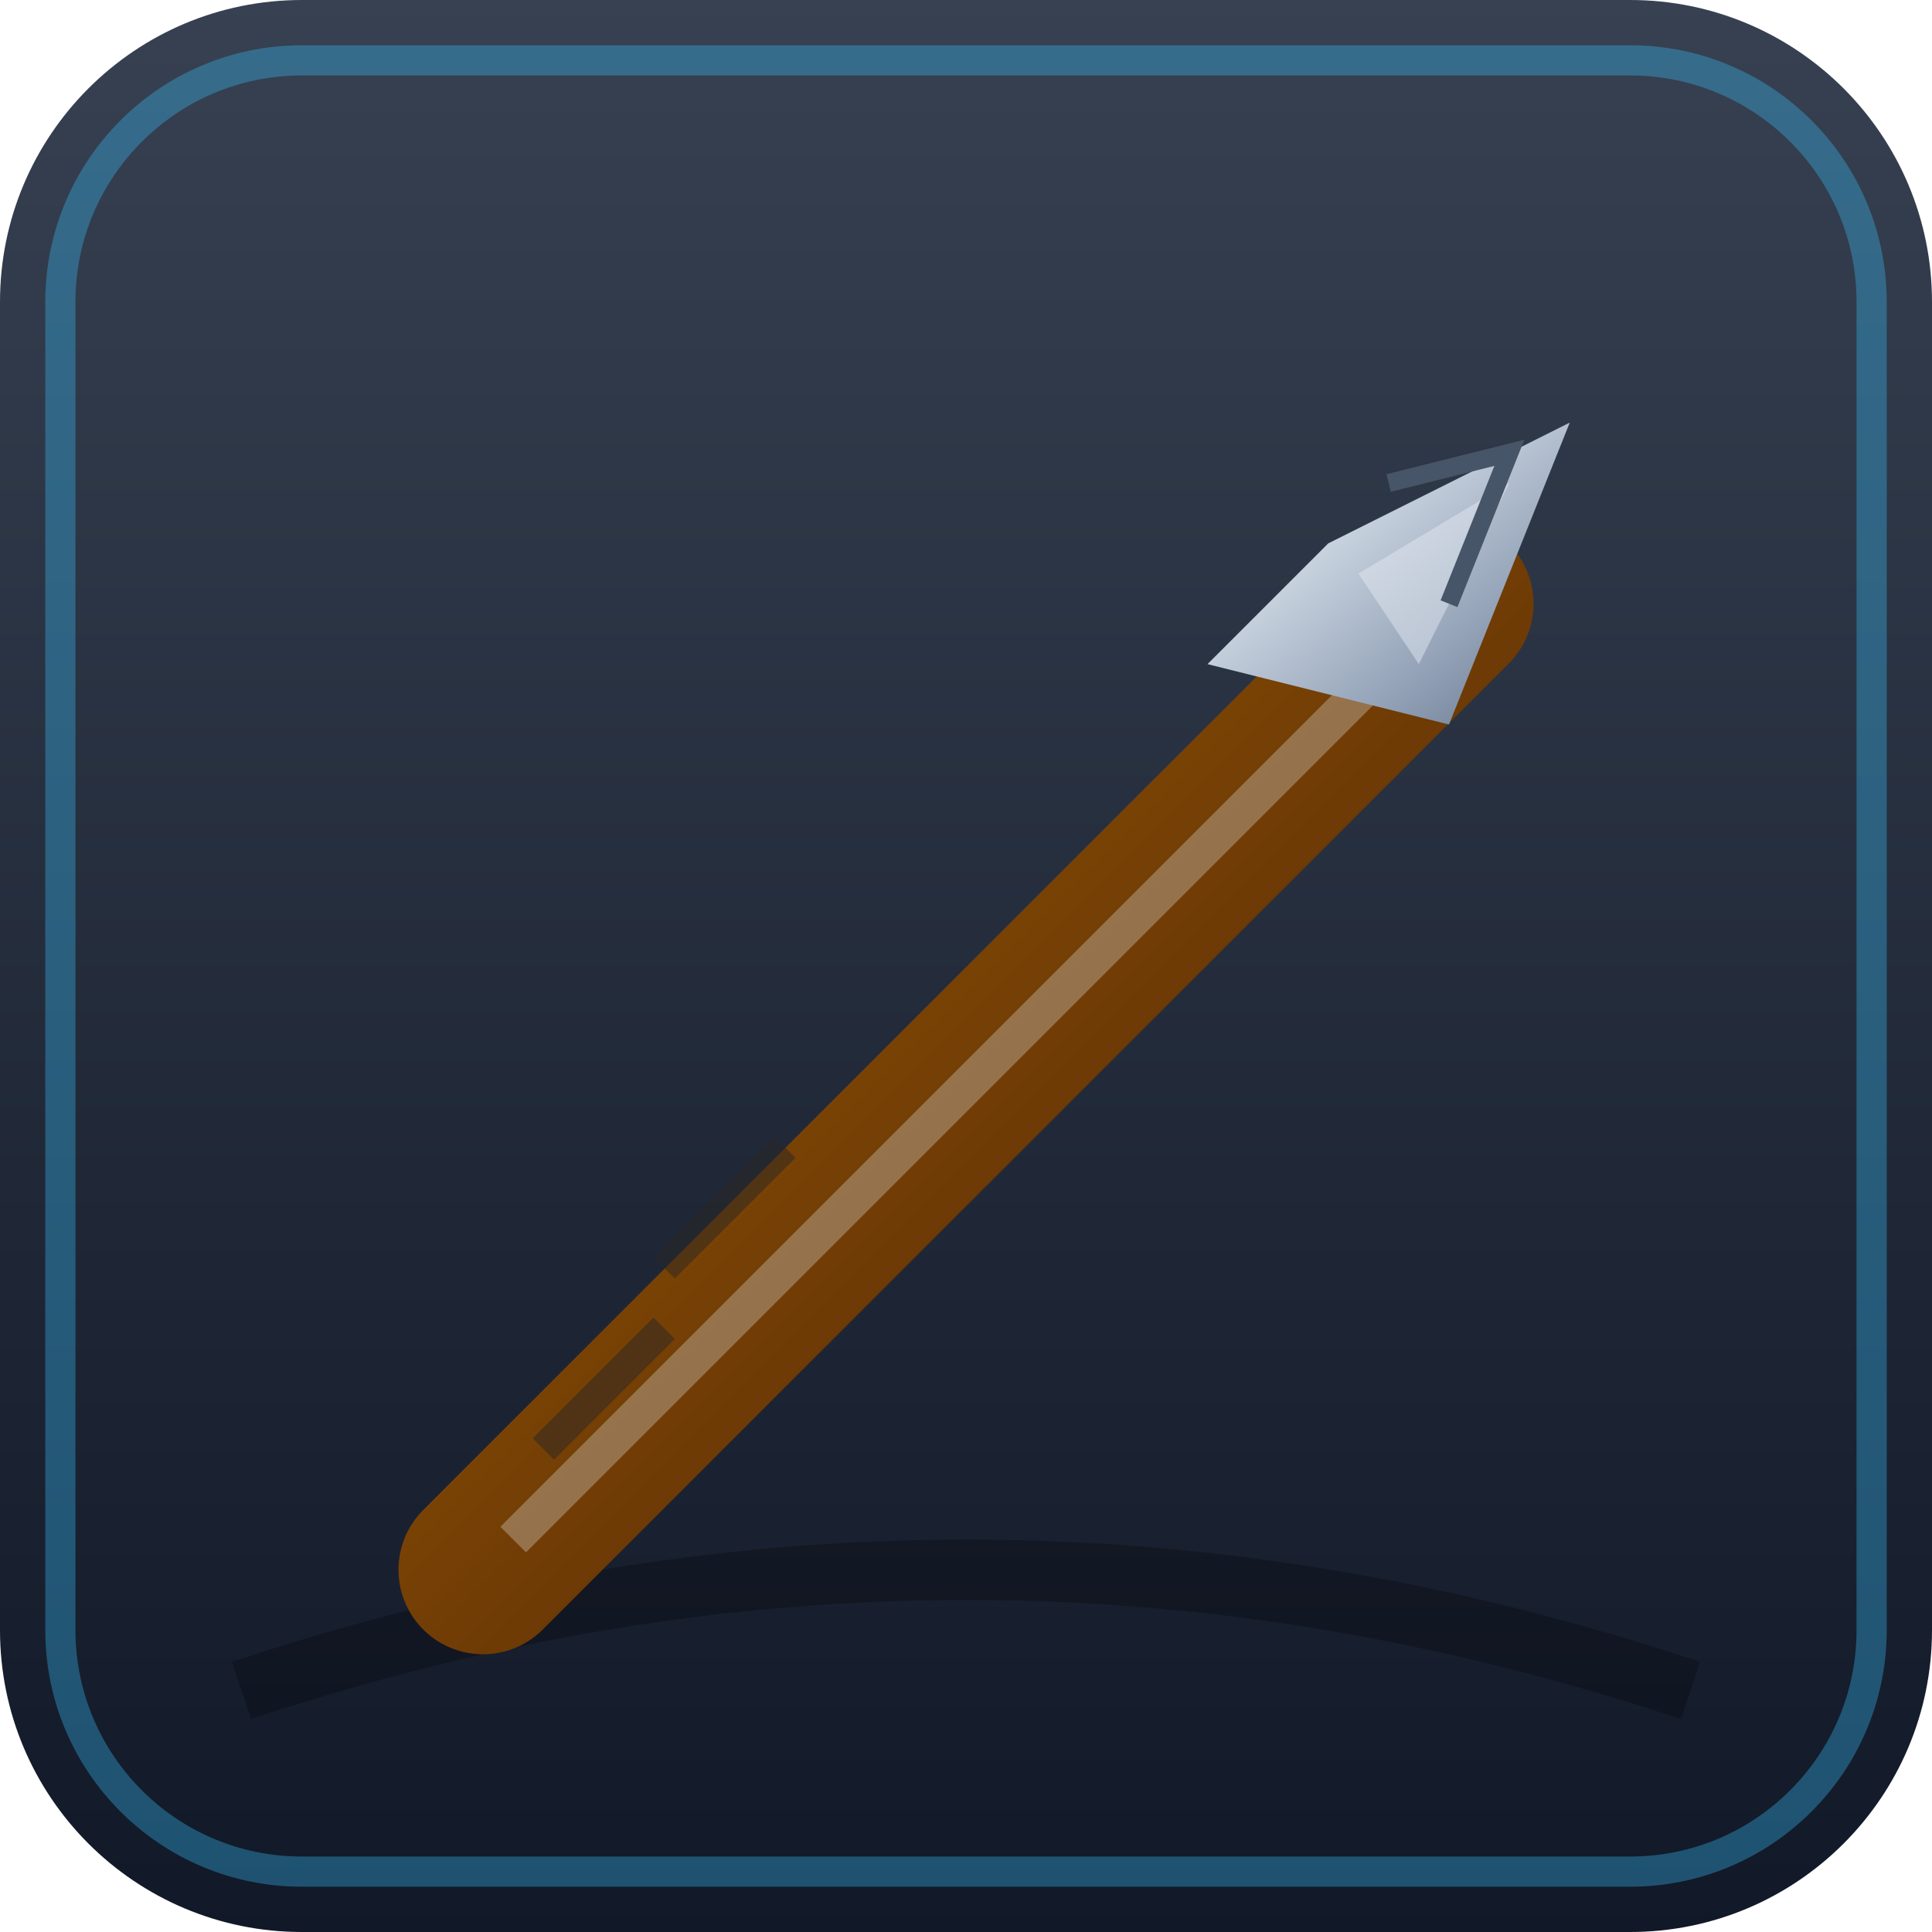
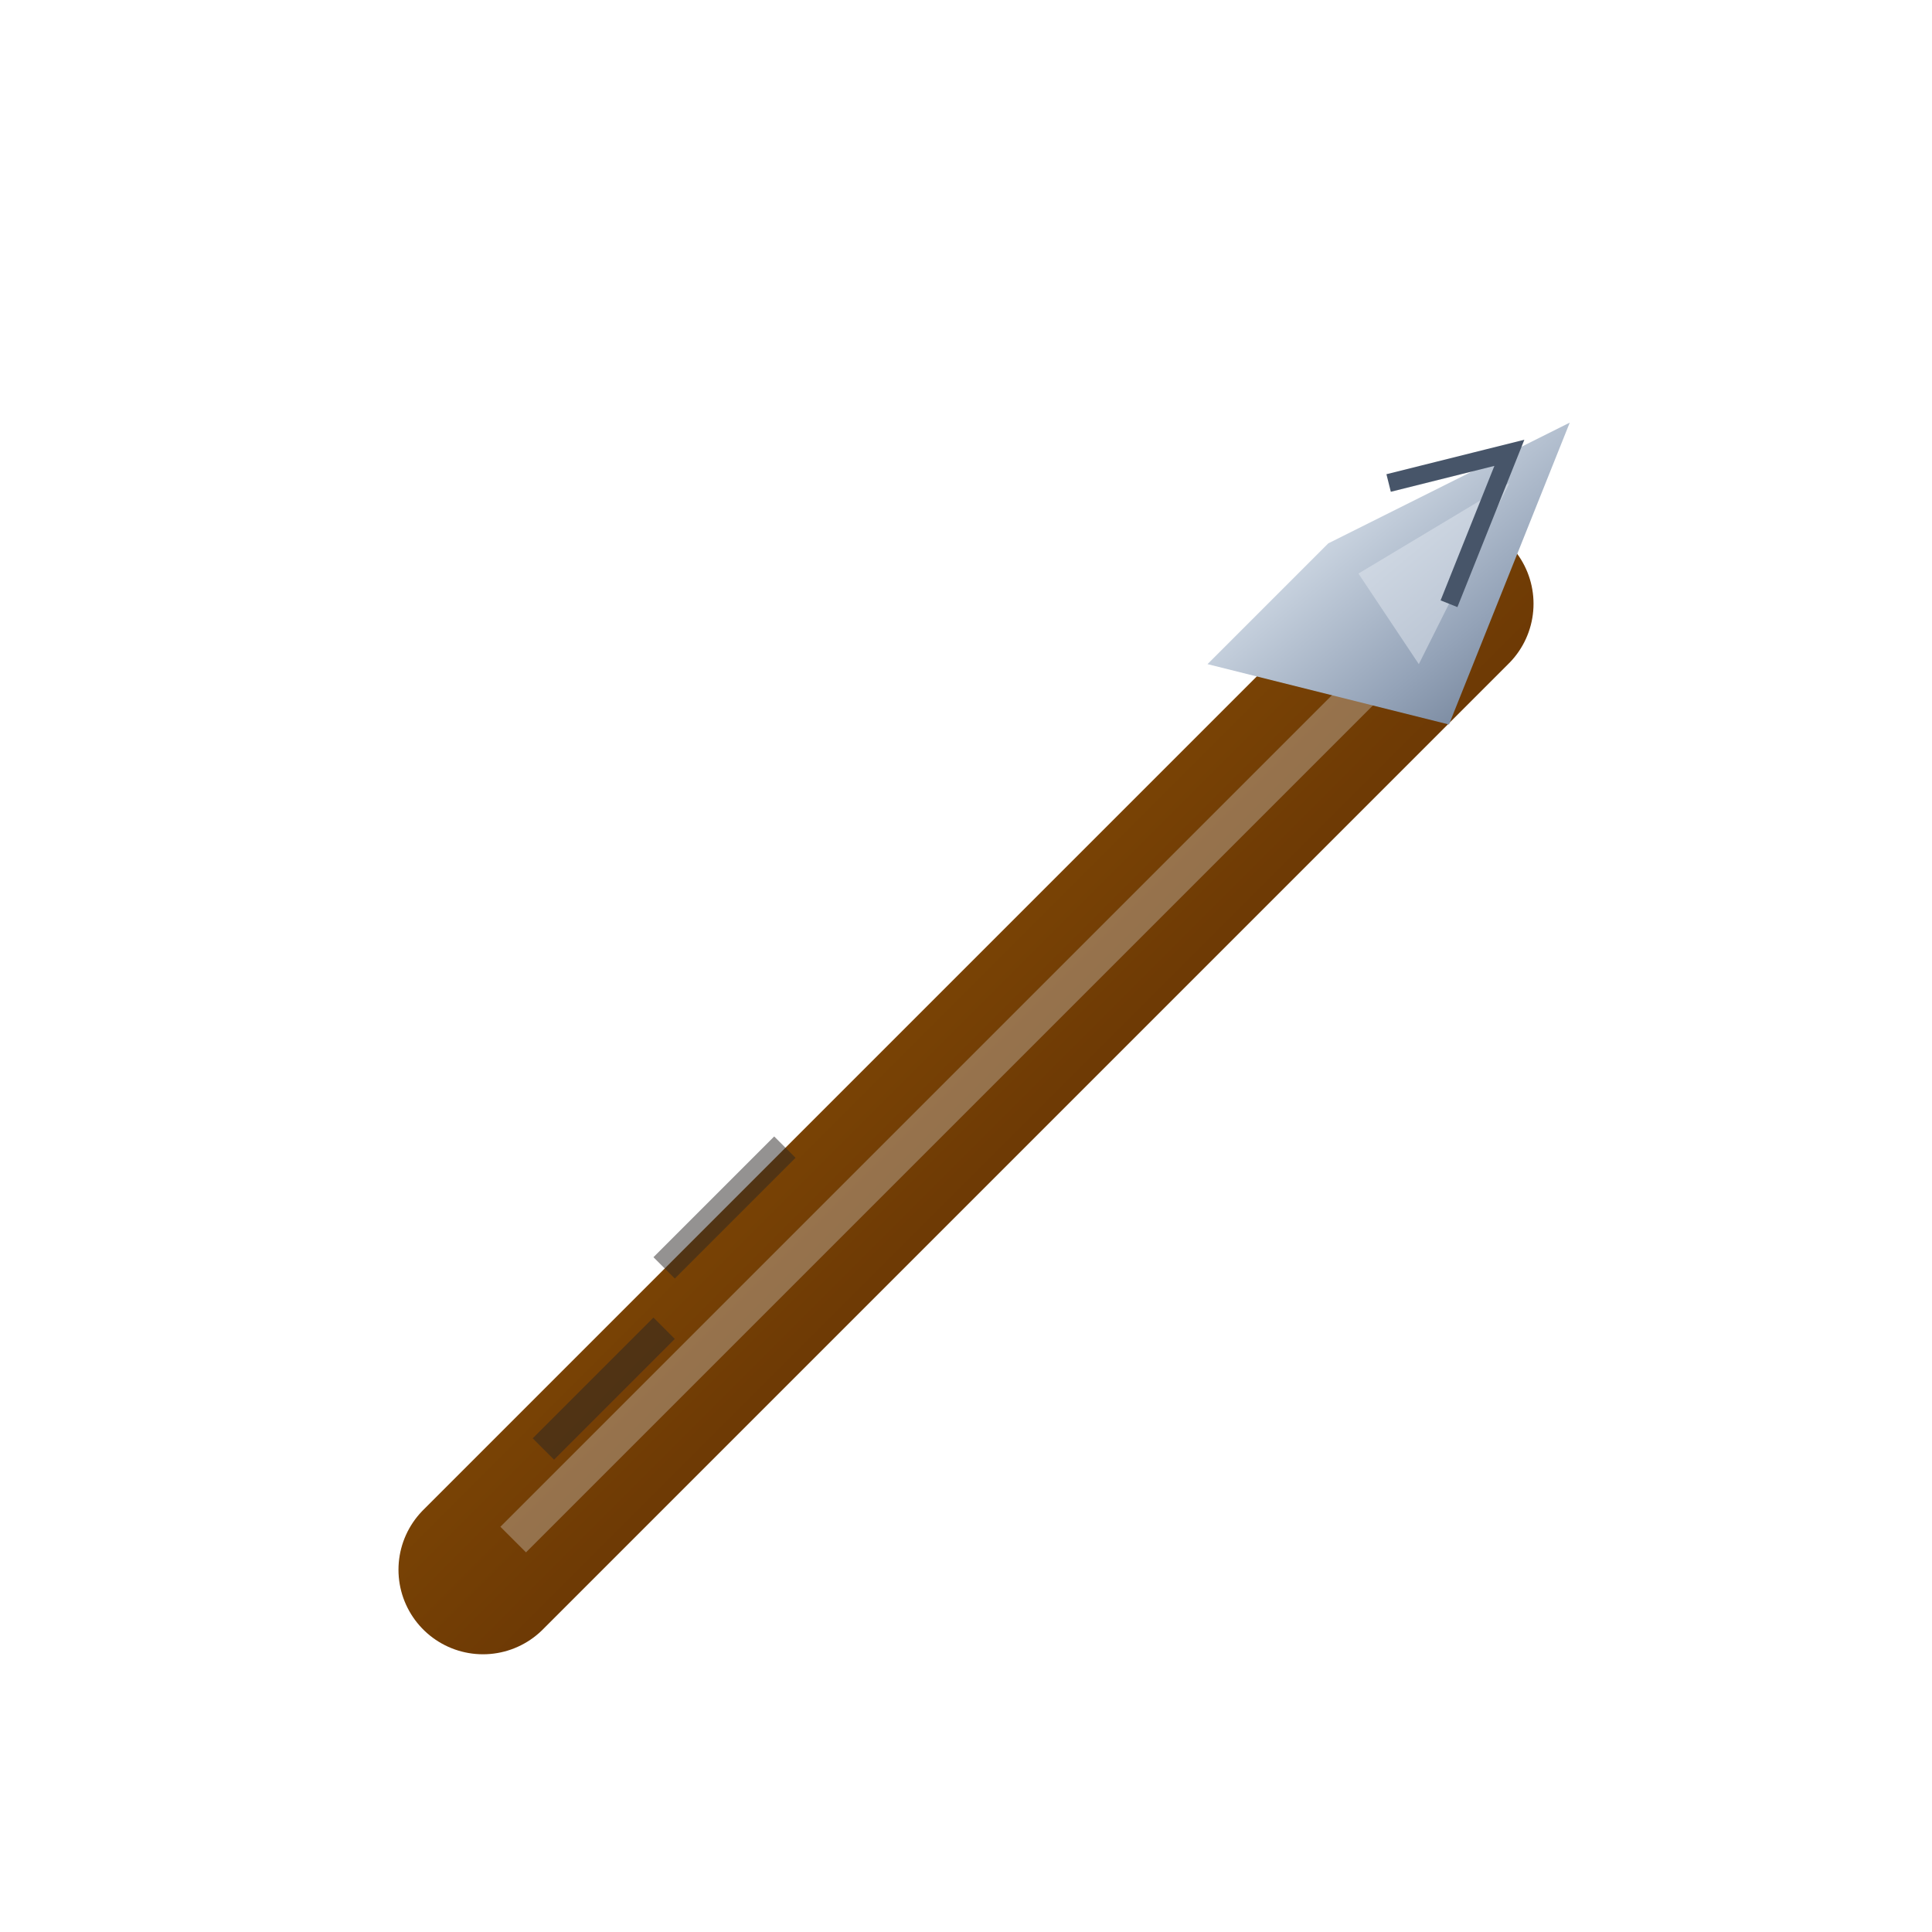
<svg xmlns="http://www.w3.org/2000/svg" viewBox="0 0 32 32" fill="none">
  <defs>
-     <linearGradient id="spear-bg" x1="0" y1="0" x2="0" y2="1">
-       <stop offset="0%" stop-color="#374151" />
-       <stop offset="100%" stop-color="#111827" />
-     </linearGradient>
    <linearGradient id="spear-steel" x1="0" y1="0" x2="1" y2="1">
      <stop offset="0%" stop-color="#f8fafc" />
      <stop offset="35%" stop-color="#cbd5e1" />
      <stop offset="70%" stop-color="#94a3b8" />
      <stop offset="100%" stop-color="#64748b" />
    </linearGradient>
    <linearGradient id="spear-steel-dark" x1="0" y1="0" x2="1" y2="0">
      <stop offset="0%" stop-color="#475569" />
      <stop offset="50%" stop-color="#e2e8f0" />
      <stop offset="100%" stop-color="#334155" />
    </linearGradient>
    <linearGradient id="spear-gold" x1="0" y1="0" x2="0" y2="1">
      <stop offset="0%" stop-color="#fde68a" />
      <stop offset="50%" stop-color="#d97706" />
      <stop offset="100%" stop-color="#92400e" />
    </linearGradient>
    <linearGradient id="spear-wood" x1="0" y1="0" x2="1" y2="1">
      <stop offset="0%" stop-color="#a16207" />
      <stop offset="100%" stop-color="#451a03" />
    </linearGradient>
    <linearGradient id="spear-leather" x1="0" y1="0" x2="0" y2="1">
      <stop offset="0%" stop-color="#78716c" />
      <stop offset="100%" stop-color="#292524" />
    </linearGradient>
    <linearGradient id="spear-cloth" x1="0" y1="0" x2="0" y2="1">
      <stop offset="0%" stop-color="#f5f5f4" />
      <stop offset="100%" stop-color="#a8a29e" />
    </linearGradient>
    <radialGradient id="spear-gem" cx="40%" cy="35%" r="65%">
      <stop offset="0%" stop-color="#e9d5ff" />
      <stop offset="45%" stop-color="#a78bfa" />
      <stop offset="100%" stop-color="#5b21b6" />
    </radialGradient>
    <filter id="spear-glow" x="-20%" y="-20%" width="140%" height="140%">
      <feGaussianBlur stdDeviation="0.6" result="b" />
      <feMerge>
        <feMergeNode in="b" />
        <feMergeNode in="SourceGraphic" />
      </feMerge>
    </filter>
  </defs>
-   <rect width="32" height="32" rx="5" fill="url(#spear-bg)" />
-   <rect x="1" y="1" width="30" height="30" rx="4" fill="none" stroke="#38bdf8" stroke-opacity="0.35" stroke-width="0.5" />
-   <path d="M4 28 Q16 24 28 28" stroke="#000" stroke-opacity="0.25" stroke-width="1" fill="none" />
  <path d="M8 26 L24 10" stroke="url(#spear-wood)" stroke-width="2.8" stroke-linecap="round" />
  <path d="M8.5 25.5 L23.5 10.5" stroke="#d6d3d1" stroke-width="0.6" opacity="0.35" />
  <path d="M9 24 L11 22 M11 21 L13 19" stroke="#292524" stroke-width="0.5" opacity="0.5" />
  <path d="M22 9 L26 7 L24 12 L20 11 Z" fill="url(#spear-steel)" />
  <path d="M22.5 9.5 L25 8 L23.5 11 Z" fill="#e2e8f0" opacity="0.5" />
  <path d="M23 8 L25 7.5 L24 10" stroke="#475569" stroke-width="0.3" />
</svg>
